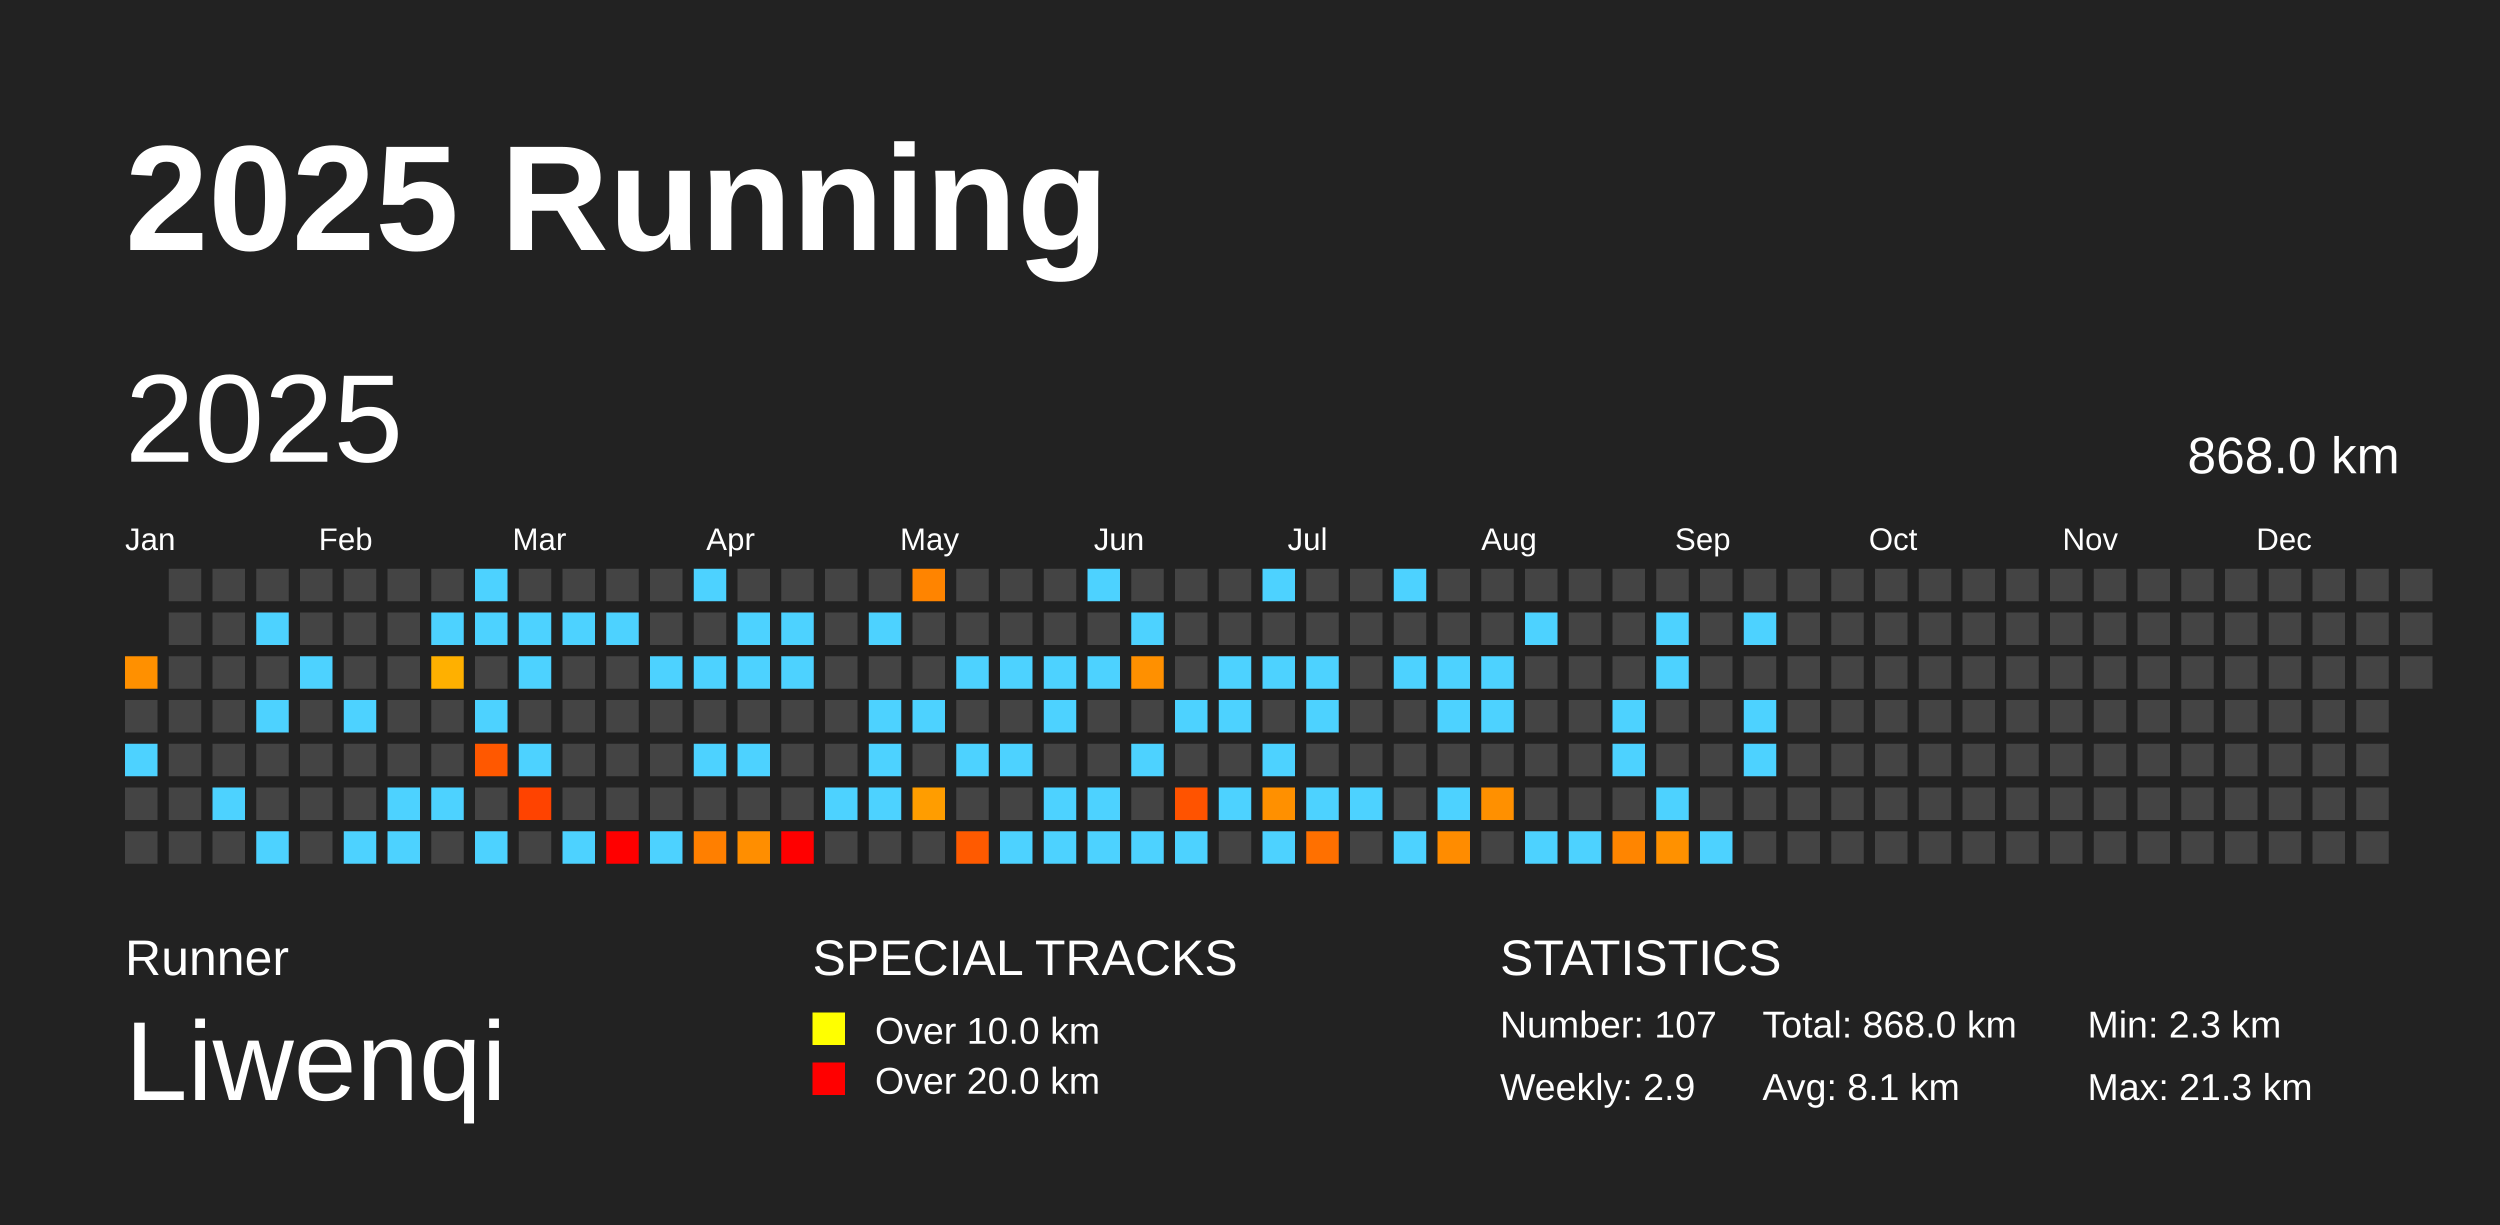
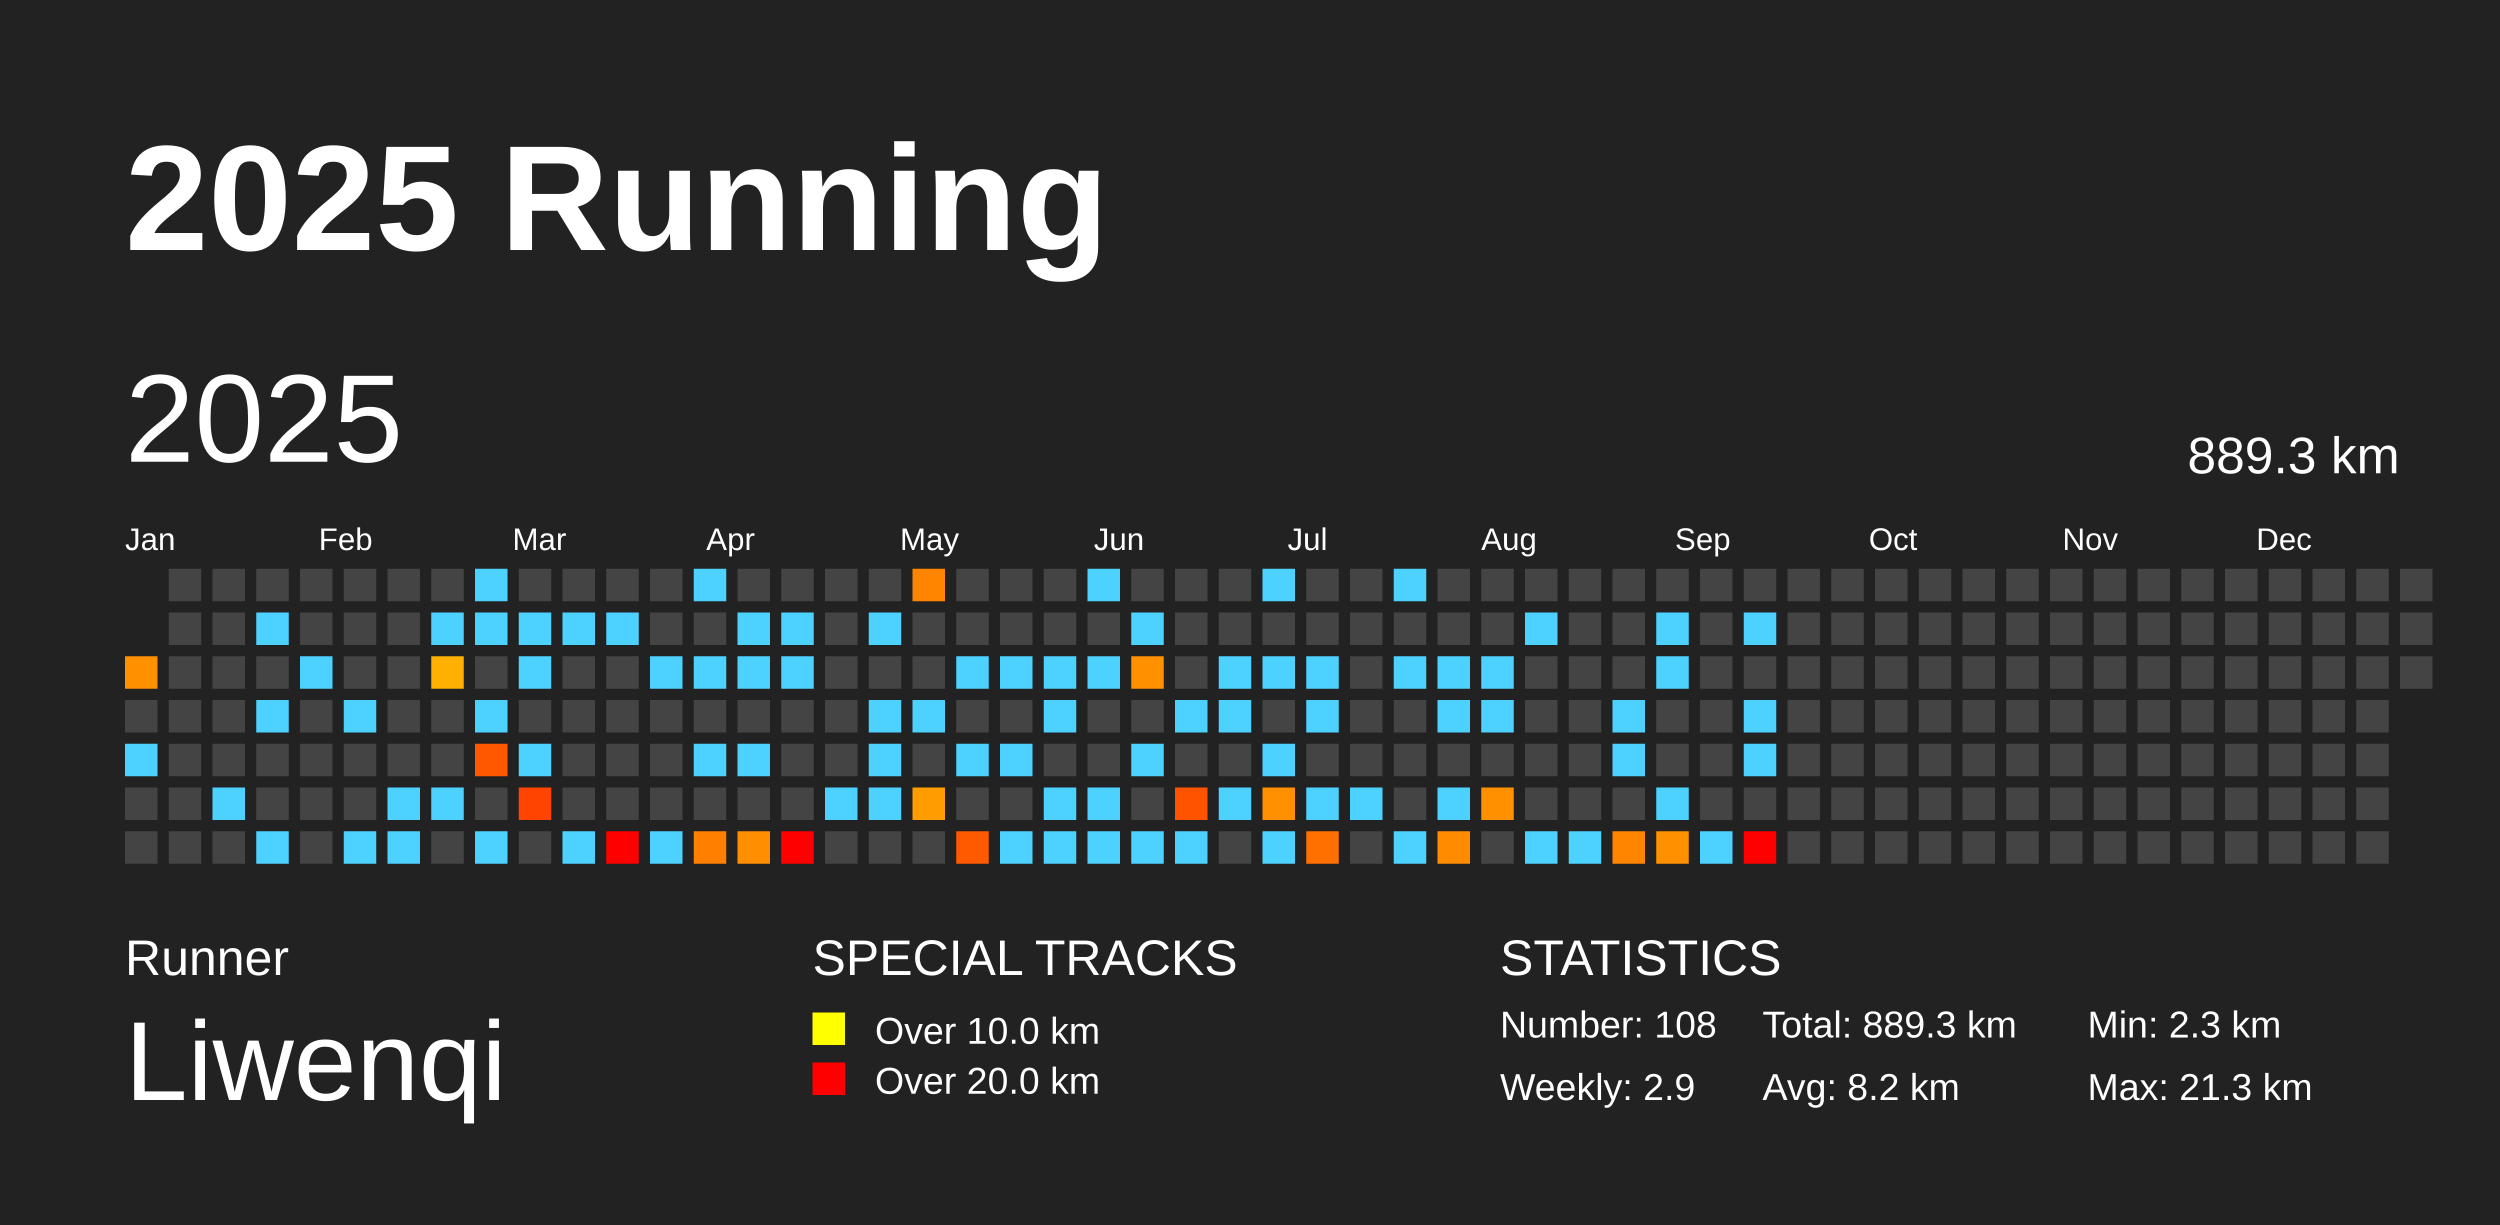
<svg xmlns="http://www.w3.org/2000/svg" baseProfile="full" height="98mm" version="1.1" viewBox="0,0,200,98" width="200mm">
  <defs />
  <rect fill="#222222" height="98" width="200" x="0" y="0" />
  <text fill="#FFFFFF" style="font-size:12px; font-family:Arial; font-weight:bold;" x="10" y="20">2025 Running</text>
  <text fill="#FFFFFF" style="font-size:4px; font-family:Arial" x="10" y="78">Runner</text>
  <text fill="#FFFFFF" style="font-size:9px; font-family:Arial" x="10" y="88">Liwenqi</text>
  <text fill="#FFFFFF" style="font-size:4px; font-family:Arial" x="65" y="78">SPECIAL TRACKS</text>
  <rect fill="yellow" height="2.6" width="2.6" x="65" y="81" />
  <text fill="#FFFFFF" style="font-size:3px; font-family:Arial" x="70" y="83.5">Over 10.0 km</text>
  <rect fill="red" height="2.6" width="2.6" x="65" y="85" />
  <text fill="#FFFFFF" style="font-size:3px; font-family:Arial" x="70" y="87.5">Over 20.0 km</text>
  <text fill="#FFFFFF" style="font-size:4px; font-family:Arial" x="120" y="78">STATISTICS</text>
-   <text fill="#FFFFFF" style="font-size:3px; font-family:Arial" x="120" y="83">Number: 107</text>
+   <text fill="#FFFFFF" style="font-size:3px; font-family:Arial" x="120" y="83">Number: 108</text>
  <text fill="#FFFFFF" style="font-size:3px; font-family:Arial" x="120" y="88">Weekly: 2.9</text>
-   <text fill="#FFFFFF" style="font-size:3px; font-family:Arial" x="141" y="83">Total: 868.0 km</text>
-   <text fill="#FFFFFF" style="font-size:3px; font-family:Arial" x="141" y="88">Avg: 8.1 km</text>
+   <text fill="#FFFFFF" style="font-size:3px; font-family:Arial" x="141" y="83">Total: 889.3 km</text>
+   <text fill="#FFFFFF" style="font-size:3px; font-family:Arial" x="141" y="88">Avg: 8.2 km</text>
  <text fill="#FFFFFF" style="font-size:3px; font-family:Arial" x="167" y="83">Min: 2.3 km</text>
  <text fill="#FFFFFF" style="font-size:3px; font-family:Arial" x="167" y="88">Max: 21.3 km</text>
  <text dominant-baseline="hanging" fill="#FFFFFF" style="font-size:10.0px; font-family:Arial;" x="10" y="30">2025</text>
-   <text dominant-baseline="hanging" fill="#FFFFFF" style="font-size:4.125px; font-family:Arial;" x="175" y="35">868.0 km</text>
+   <text dominant-baseline="hanging" fill="#FFFFFF" style="font-size:4.125px; font-family:Arial;" x="175" y="35">889.3 km</text>
  <text fill="#FFFFFF" style="font-size:2.5px; font-family:Arial" x="10.0" y="44">Jan</text>
  <text fill="#FFFFFF" style="font-size:2.5px; font-family:Arial" x="25.5" y="44">Feb</text>
  <text fill="#FFFFFF" style="font-size:2.5px; font-family:Arial" x="41.0" y="44">Mar</text>
  <text fill="#FFFFFF" style="font-size:2.5px; font-family:Arial" x="56.5" y="44">Apr</text>
  <text fill="#FFFFFF" style="font-size:2.5px; font-family:Arial" x="72.0" y="44">May</text>
  <text fill="#FFFFFF" style="font-size:2.5px; font-family:Arial" x="87.5" y="44">Jun</text>
  <text fill="#FFFFFF" style="font-size:2.5px; font-family:Arial" x="103.0" y="44">Jul</text>
  <text fill="#FFFFFF" style="font-size:2.5px; font-family:Arial" x="118.5" y="44">Aug</text>
  <text fill="#FFFFFF" style="font-size:2.5px; font-family:Arial" x="134.0" y="44">Sep</text>
  <text fill="#FFFFFF" style="font-size:2.5px; font-family:Arial" x="149.5" y="44">Oct</text>
  <text fill="#FFFFFF" style="font-size:2.5px; font-family:Arial" x="165.0" y="44">Nov</text>
  <text fill="#FFFFFF" style="font-size:2.5px; font-family:Arial" x="180.5" y="44">Dec</text>
  <rect fill="#ff9000" height="2.6" width="2.6" x="10.0" y="52.5" />
  <rect fill="#444444" height="2.6" width="2.6" x="10.0" y="56.0" />
  <rect fill="#4dd2ff" height="2.6" width="2.6" x="10.0" y="59.5" />
  <rect fill="#444444" height="2.6" width="2.6" x="10.0" y="63.0" />
  <rect fill="#444444" height="2.6" width="2.6" x="10.0" y="66.5" />
  <rect fill="#444444" height="2.6" width="2.6" x="13.5" y="45.5" />
  <rect fill="#444444" height="2.6" width="2.6" x="13.5" y="49.0" />
  <rect fill="#444444" height="2.6" width="2.6" x="13.5" y="52.5" />
  <rect fill="#444444" height="2.6" width="2.6" x="13.5" y="56.0" />
  <rect fill="#444444" height="2.6" width="2.6" x="13.5" y="59.5" />
  <rect fill="#444444" height="2.6" width="2.6" x="13.5" y="63.0" />
  <rect fill="#444444" height="2.6" width="2.6" x="13.5" y="66.5" />
  <rect fill="#444444" height="2.6" width="2.6" x="17.0" y="45.5" />
  <rect fill="#444444" height="2.6" width="2.6" x="17.0" y="49.0" />
  <rect fill="#444444" height="2.6" width="2.6" x="17.0" y="52.5" />
  <rect fill="#444444" height="2.6" width="2.6" x="17.0" y="56.0" />
  <rect fill="#444444" height="2.6" width="2.6" x="17.0" y="59.5" />
  <rect fill="#4dd2ff" height="2.6" width="2.6" x="17.0" y="63.0" />
  <rect fill="#444444" height="2.6" width="2.6" x="17.0" y="66.5" />
  <rect fill="#444444" height="2.6" width="2.6" x="20.5" y="45.5" />
  <rect fill="#4dd2ff" height="2.6" width="2.6" x="20.5" y="49.0" />
  <rect fill="#444444" height="2.6" width="2.6" x="20.5" y="52.5" />
  <rect fill="#4dd2ff" height="2.6" width="2.6" x="20.5" y="56.0" />
  <rect fill="#444444" height="2.6" width="2.6" x="20.5" y="59.5" />
  <rect fill="#444444" height="2.6" width="2.6" x="20.5" y="63.0" />
  <rect fill="#4dd2ff" height="2.6" width="2.6" x="20.5" y="66.5" />
  <rect fill="#444444" height="2.6" width="2.6" x="24.0" y="45.5" />
  <rect fill="#444444" height="2.6" width="2.6" x="24.0" y="49.0" />
  <rect fill="#4dd2ff" height="2.6" width="2.6" x="24.0" y="52.5" />
  <rect fill="#444444" height="2.6" width="2.6" x="24.0" y="56.0" />
  <rect fill="#444444" height="2.6" width="2.6" x="24.0" y="59.5" />
  <rect fill="#444444" height="2.6" width="2.6" x="24.0" y="63.0" />
  <rect fill="#444444" height="2.6" width="2.6" x="24.0" y="66.5" />
  <rect fill="#444444" height="2.6" width="2.6" x="27.5" y="45.5" />
  <rect fill="#444444" height="2.6" width="2.6" x="27.5" y="49.0" />
  <rect fill="#444444" height="2.6" width="2.6" x="27.5" y="52.5" />
  <rect fill="#4dd2ff" height="2.6" width="2.6" x="27.5" y="56.0" />
  <rect fill="#444444" height="2.6" width="2.6" x="27.5" y="59.5" />
  <rect fill="#444444" height="2.6" width="2.6" x="27.5" y="63.0" />
  <rect fill="#4dd2ff" height="2.6" width="2.6" x="27.5" y="66.5" />
  <rect fill="#444444" height="2.6" width="2.6" x="31.0" y="45.5" />
  <rect fill="#444444" height="2.6" width="2.6" x="31.0" y="49.0" />
  <rect fill="#444444" height="2.6" width="2.6" x="31.0" y="52.5" />
  <rect fill="#444444" height="2.6" width="2.6" x="31.0" y="56.0" />
  <rect fill="#444444" height="2.6" width="2.6" x="31.0" y="59.5" />
  <rect fill="#4dd2ff" height="2.6" width="2.6" x="31.0" y="63.0" />
  <rect fill="#4dd2ff" height="2.6" width="2.6" x="31.0" y="66.5" />
  <rect fill="#444444" height="2.6" width="2.6" x="34.5" y="45.5" />
  <rect fill="#4dd2ff" height="2.6" width="2.6" x="34.5" y="49.0" />
  <rect fill="#ffb000" height="2.6" width="2.6" x="34.5" y="52.5" />
  <rect fill="#444444" height="2.6" width="2.6" x="34.5" y="56.0" />
  <rect fill="#444444" height="2.6" width="2.6" x="34.5" y="59.5" />
  <rect fill="#4dd2ff" height="2.6" width="2.6" x="34.5" y="63.0" />
  <rect fill="#444444" height="2.6" width="2.6" x="34.5" y="66.5" />
  <rect fill="#4dd2ff" height="2.6" width="2.6" x="38.0" y="45.5" />
  <rect fill="#4dd2ff" height="2.6" width="2.6" x="38.0" y="49.0" />
  <rect fill="#444444" height="2.6" width="2.6" x="38.0" y="52.5" />
  <rect fill="#4dd2ff" height="2.6" width="2.6" x="38.0" y="56.0" />
  <rect fill="#ff5800" height="2.6" width="2.6" x="38.0" y="59.5" />
  <rect fill="#444444" height="2.6" width="2.6" x="38.0" y="63.0" />
  <rect fill="#4dd2ff" height="2.6" width="2.6" x="38.0" y="66.5" />
  <rect fill="#444444" height="2.6" width="2.6" x="41.5" y="45.5" />
  <rect fill="#4dd2ff" height="2.6" width="2.6" x="41.5" y="49.0" />
  <rect fill="#4dd2ff" height="2.6" width="2.6" x="41.5" y="52.5" />
  <rect fill="#444444" height="2.6" width="2.6" x="41.5" y="56.0" />
  <rect fill="#4dd2ff" height="2.6" width="2.6" x="41.5" y="59.5" />
  <rect fill="#ff4300" height="2.6" width="2.6" x="41.5" y="63.0" />
  <rect fill="#444444" height="2.6" width="2.6" x="41.5" y="66.5" />
  <rect fill="#444444" height="2.6" width="2.6" x="45.0" y="45.5" />
  <rect fill="#4dd2ff" height="2.6" width="2.6" x="45.0" y="49.0" />
  <rect fill="#444444" height="2.6" width="2.6" x="45.0" y="52.5" />
  <rect fill="#444444" height="2.6" width="2.6" x="45.0" y="56.0" />
  <rect fill="#444444" height="2.6" width="2.6" x="45.0" y="59.5" />
  <rect fill="#444444" height="2.6" width="2.6" x="45.0" y="63.0" />
  <rect fill="#4dd2ff" height="2.6" width="2.6" x="45.0" y="66.5" />
  <rect fill="#444444" height="2.6" width="2.6" x="48.5" y="45.5" />
  <rect fill="#4dd2ff" height="2.6" width="2.6" x="48.5" y="49.0" />
  <rect fill="#444444" height="2.6" width="2.6" x="48.5" y="52.5" />
  <rect fill="#444444" height="2.6" width="2.6" x="48.5" y="56.0" />
  <rect fill="#444444" height="2.6" width="2.6" x="48.5" y="59.5" />
  <rect fill="#444444" height="2.6" width="2.6" x="48.5" y="63.0" />
  <rect fill="red" height="2.6" width="2.6" x="48.5" y="66.5" />
  <rect fill="#444444" height="2.6" width="2.6" x="52.0" y="45.5" />
  <rect fill="#444444" height="2.6" width="2.6" x="52.0" y="49.0" />
  <rect fill="#4dd2ff" height="2.6" width="2.6" x="52.0" y="52.5" />
  <rect fill="#444444" height="2.6" width="2.6" x="52.0" y="56.0" />
  <rect fill="#444444" height="2.6" width="2.6" x="52.0" y="59.5" />
  <rect fill="#444444" height="2.6" width="2.6" x="52.0" y="63.0" />
  <rect fill="#4dd2ff" height="2.6" width="2.6" x="52.0" y="66.5" />
  <rect fill="#4dd2ff" height="2.6" width="2.6" x="55.5" y="45.5" />
  <rect fill="#444444" height="2.6" width="2.6" x="55.5" y="49.0" />
  <rect fill="#4dd2ff" height="2.6" width="2.6" x="55.5" y="52.5" />
  <rect fill="#444444" height="2.6" width="2.6" x="55.5" y="56.0" />
  <rect fill="#4dd2ff" height="2.6" width="2.6" x="55.5" y="59.5" />
  <rect fill="#444444" height="2.6" width="2.6" x="55.5" y="63.0" />
  <rect fill="#ff7f00" height="2.6" width="2.6" x="55.5" y="66.5" />
  <rect fill="#444444" height="2.6" width="2.6" x="59.0" y="45.5" />
  <rect fill="#4dd2ff" height="2.6" width="2.6" x="59.0" y="49.0" />
  <rect fill="#4dd2ff" height="2.6" width="2.6" x="59.0" y="52.5" />
  <rect fill="#444444" height="2.6" width="2.6" x="59.0" y="56.0" />
  <rect fill="#4dd2ff" height="2.6" width="2.6" x="59.0" y="59.5" />
  <rect fill="#444444" height="2.6" width="2.6" x="59.0" y="63.0" />
  <rect fill="#ff8e00" height="2.6" width="2.6" x="59.0" y="66.5" />
  <rect fill="#444444" height="2.6" width="2.6" x="62.5" y="45.5" />
  <rect fill="#4dd2ff" height="2.6" width="2.6" x="62.5" y="49.0" />
  <rect fill="#4dd2ff" height="2.6" width="2.6" x="62.5" y="52.5" />
  <rect fill="#444444" height="2.6" width="2.6" x="62.5" y="56.0" />
  <rect fill="#444444" height="2.6" width="2.6" x="62.5" y="59.5" />
  <rect fill="#444444" height="2.6" width="2.6" x="62.5" y="63.0" />
  <rect fill="red" height="2.6" width="2.6" x="62.5" y="66.5" />
  <rect fill="#444444" height="2.6" width="2.6" x="66.0" y="45.5" />
  <rect fill="#444444" height="2.6" width="2.6" x="66.0" y="49.0" />
  <rect fill="#444444" height="2.6" width="2.6" x="66.0" y="52.5" />
  <rect fill="#444444" height="2.6" width="2.6" x="66.0" y="56.0" />
  <rect fill="#444444" height="2.6" width="2.6" x="66.0" y="59.5" />
  <rect fill="#4dd2ff" height="2.6" width="2.6" x="66.0" y="63.0" />
  <rect fill="#444444" height="2.6" width="2.6" x="66.0" y="66.5" />
  <rect fill="#444444" height="2.6" width="2.6" x="69.5" y="45.5" />
  <rect fill="#4dd2ff" height="2.6" width="2.6" x="69.5" y="49.0" />
  <rect fill="#444444" height="2.6" width="2.6" x="69.5" y="52.5" />
  <rect fill="#4dd2ff" height="2.6" width="2.6" x="69.5" y="56.0" />
  <rect fill="#4dd2ff" height="2.6" width="2.6" x="69.5" y="59.5" />
  <rect fill="#4dd2ff" height="2.6" width="2.6" x="69.5" y="63.0" />
  <rect fill="#444444" height="2.6" width="2.6" x="69.5" y="66.5" />
  <rect fill="#ff8400" height="2.6" width="2.6" x="73.0" y="45.5" />
  <rect fill="#444444" height="2.6" width="2.6" x="73.0" y="49.0" />
  <rect fill="#444444" height="2.6" width="2.6" x="73.0" y="52.5" />
  <rect fill="#4dd2ff" height="2.6" width="2.6" x="73.0" y="56.0" />
  <rect fill="#444444" height="2.6" width="2.6" x="73.0" y="59.5" />
  <rect fill="#ff9d00" height="2.6" width="2.6" x="73.0" y="63.0" />
  <rect fill="#444444" height="2.6" width="2.6" x="73.0" y="66.5" />
  <rect fill="#444444" height="2.6" width="2.6" x="76.5" y="45.5" />
  <rect fill="#444444" height="2.6" width="2.6" x="76.5" y="49.0" />
  <rect fill="#4dd2ff" height="2.6" width="2.6" x="76.5" y="52.5" />
  <rect fill="#444444" height="2.6" width="2.6" x="76.5" y="56.0" />
  <rect fill="#4dd2ff" height="2.6" width="2.6" x="76.5" y="59.5" />
  <rect fill="#444444" height="2.6" width="2.6" x="76.5" y="63.0" />
  <rect fill="#ff5a00" height="2.6" width="2.6" x="76.5" y="66.5" />
  <rect fill="#444444" height="2.6" width="2.6" x="80.0" y="45.5" />
  <rect fill="#444444" height="2.6" width="2.6" x="80.0" y="49.0" />
  <rect fill="#4dd2ff" height="2.6" width="2.6" x="80.0" y="52.5" />
  <rect fill="#444444" height="2.6" width="2.6" x="80.0" y="56.0" />
  <rect fill="#4dd2ff" height="2.6" width="2.6" x="80.0" y="59.5" />
  <rect fill="#444444" height="2.6" width="2.6" x="80.0" y="63.0" />
  <rect fill="#4dd2ff" height="2.6" width="2.6" x="80.0" y="66.5" />
  <rect fill="#444444" height="2.6" width="2.6" x="83.5" y="45.5" />
  <rect fill="#444444" height="2.6" width="2.6" x="83.5" y="49.0" />
  <rect fill="#4dd2ff" height="2.6" width="2.6" x="83.5" y="52.5" />
  <rect fill="#4dd2ff" height="2.6" width="2.6" x="83.5" y="56.0" />
  <rect fill="#444444" height="2.6" width="2.6" x="83.5" y="59.5" />
  <rect fill="#4dd2ff" height="2.6" width="2.6" x="83.5" y="63.0" />
  <rect fill="#4dd2ff" height="2.6" width="2.6" x="83.5" y="66.5" />
  <rect fill="#4dd2ff" height="2.6" width="2.6" x="87.0" y="45.5" />
  <rect fill="#444444" height="2.6" width="2.6" x="87.0" y="49.0" />
  <rect fill="#4dd2ff" height="2.6" width="2.6" x="87.0" y="52.5" />
  <rect fill="#444444" height="2.6" width="2.6" x="87.0" y="56.0" />
  <rect fill="#444444" height="2.6" width="2.6" x="87.0" y="59.5" />
  <rect fill="#4dd2ff" height="2.6" width="2.6" x="87.0" y="63.0" />
  <rect fill="#4dd2ff" height="2.6" width="2.6" x="87.0" y="66.5" />
  <rect fill="#444444" height="2.6" width="2.6" x="90.5" y="45.5" />
  <rect fill="#4dd2ff" height="2.6" width="2.6" x="90.5" y="49.0" />
  <rect fill="#ff9000" height="2.6" width="2.6" x="90.5" y="52.5" />
  <rect fill="#444444" height="2.6" width="2.6" x="90.5" y="56.0" />
  <rect fill="#4dd2ff" height="2.6" width="2.6" x="90.5" y="59.5" />
  <rect fill="#444444" height="2.6" width="2.6" x="90.5" y="63.0" />
  <rect fill="#4dd2ff" height="2.6" width="2.6" x="90.5" y="66.5" />
  <rect fill="#444444" height="2.6" width="2.6" x="94.0" y="45.5" />
  <rect fill="#444444" height="2.6" width="2.6" x="94.0" y="49.0" />
  <rect fill="#444444" height="2.6" width="2.6" x="94.0" y="52.5" />
  <rect fill="#4dd2ff" height="2.6" width="2.6" x="94.0" y="56.0" />
  <rect fill="#444444" height="2.6" width="2.6" x="94.0" y="59.5" />
  <rect fill="#ff5300" height="2.6" width="2.6" x="94.0" y="63.0" />
  <rect fill="#4dd2ff" height="2.6" width="2.6" x="94.0" y="66.5" />
  <rect fill="#444444" height="2.6" width="2.6" x="97.5" y="45.5" />
  <rect fill="#444444" height="2.6" width="2.6" x="97.5" y="49.0" />
  <rect fill="#4dd2ff" height="2.6" width="2.6" x="97.5" y="52.5" />
  <rect fill="#4dd2ff" height="2.6" width="2.6" x="97.5" y="56.0" />
  <rect fill="#444444" height="2.6" width="2.6" x="97.5" y="59.5" />
  <rect fill="#4dd2ff" height="2.6" width="2.6" x="97.5" y="63.0" />
  <rect fill="#444444" height="2.6" width="2.6" x="97.5" y="66.5" />
  <rect fill="#4dd2ff" height="2.6" width="2.6" x="101.0" y="45.5" />
  <rect fill="#444444" height="2.6" width="2.6" x="101.0" y="49.0" />
  <rect fill="#4dd2ff" height="2.6" width="2.6" x="101.0" y="52.5" />
  <rect fill="#444444" height="2.6" width="2.6" x="101.0" y="56.0" />
  <rect fill="#4dd2ff" height="2.6" width="2.6" x="101.0" y="59.5" />
  <rect fill="#ff9000" height="2.6" width="2.6" x="101.0" y="63.0" />
  <rect fill="#4dd2ff" height="2.6" width="2.6" x="101.0" y="66.5" />
  <rect fill="#444444" height="2.6" width="2.6" x="104.5" y="45.5" />
  <rect fill="#444444" height="2.6" width="2.6" x="104.5" y="49.0" />
  <rect fill="#4dd2ff" height="2.6" width="2.6" x="104.5" y="52.5" />
  <rect fill="#4dd2ff" height="2.6" width="2.6" x="104.5" y="56.0" />
  <rect fill="#444444" height="2.6" width="2.6" x="104.5" y="59.5" />
  <rect fill="#4dd2ff" height="2.6" width="2.6" x="104.5" y="63.0" />
  <rect fill="#ff7000" height="2.6" width="2.6" x="104.5" y="66.5" />
  <rect fill="#444444" height="2.6" width="2.6" x="108.0" y="45.5" />
  <rect fill="#444444" height="2.6" width="2.6" x="108.0" y="49.0" />
  <rect fill="#444444" height="2.6" width="2.6" x="108.0" y="52.5" />
  <rect fill="#444444" height="2.6" width="2.6" x="108.0" y="56.0" />
  <rect fill="#444444" height="2.6" width="2.6" x="108.0" y="59.5" />
  <rect fill="#4dd2ff" height="2.6" width="2.6" x="108.0" y="63.0" />
  <rect fill="#444444" height="2.6" width="2.6" x="108.0" y="66.5" />
  <rect fill="#4dd2ff" height="2.6" width="2.6" x="111.5" y="45.5" />
  <rect fill="#444444" height="2.6" width="2.6" x="111.5" y="49.0" />
  <rect fill="#4dd2ff" height="2.6" width="2.6" x="111.5" y="52.5" />
  <rect fill="#444444" height="2.6" width="2.6" x="111.5" y="56.0" />
  <rect fill="#444444" height="2.6" width="2.6" x="111.5" y="59.5" />
  <rect fill="#444444" height="2.6" width="2.6" x="111.5" y="63.0" />
  <rect fill="#4dd2ff" height="2.6" width="2.6" x="111.5" y="66.5" />
  <rect fill="#444444" height="2.6" width="2.6" x="115.0" y="45.5" />
  <rect fill="#444444" height="2.6" width="2.6" x="115.0" y="49.0" />
  <rect fill="#4dd2ff" height="2.6" width="2.6" x="115.0" y="52.5" />
  <rect fill="#4dd2ff" height="2.6" width="2.6" x="115.0" y="56.0" />
  <rect fill="#444444" height="2.6" width="2.6" x="115.0" y="59.5" />
  <rect fill="#4dd2ff" height="2.6" width="2.6" x="115.0" y="63.0" />
  <rect fill="#ff8c00" height="2.6" width="2.6" x="115.0" y="66.5" />
  <rect fill="#444444" height="2.6" width="2.6" x="118.5" y="45.5" />
  <rect fill="#444444" height="2.6" width="2.6" x="118.5" y="49.0" />
  <rect fill="#4dd2ff" height="2.6" width="2.6" x="118.5" y="52.5" />
  <rect fill="#4dd2ff" height="2.6" width="2.6" x="118.5" y="56.0" />
  <rect fill="#444444" height="2.6" width="2.6" x="118.5" y="59.5" />
  <rect fill="#ff9000" height="2.6" width="2.6" x="118.5" y="63.0" />
  <rect fill="#444444" height="2.6" width="2.6" x="118.5" y="66.5" />
  <rect fill="#444444" height="2.6" width="2.6" x="122.0" y="45.5" />
  <rect fill="#4dd2ff" height="2.6" width="2.6" x="122.0" y="49.0" />
  <rect fill="#444444" height="2.6" width="2.6" x="122.0" y="52.5" />
  <rect fill="#444444" height="2.6" width="2.6" x="122.0" y="56.0" />
  <rect fill="#444444" height="2.6" width="2.6" x="122.0" y="59.5" />
  <rect fill="#444444" height="2.6" width="2.6" x="122.0" y="63.0" />
  <rect fill="#4dd2ff" height="2.6" width="2.6" x="122.0" y="66.5" />
  <rect fill="#444444" height="2.6" width="2.6" x="125.5" y="45.5" />
  <rect fill="#444444" height="2.6" width="2.6" x="125.5" y="49.0" />
  <rect fill="#444444" height="2.6" width="2.6" x="125.5" y="52.5" />
  <rect fill="#444444" height="2.6" width="2.6" x="125.5" y="56.0" />
  <rect fill="#444444" height="2.6" width="2.6" x="125.5" y="59.5" />
  <rect fill="#444444" height="2.6" width="2.6" x="125.5" y="63.0" />
  <rect fill="#4dd2ff" height="2.6" width="2.6" x="125.5" y="66.5" />
  <rect fill="#444444" height="2.6" width="2.6" x="129.0" y="45.5" />
  <rect fill="#444444" height="2.6" width="2.6" x="129.0" y="49.0" />
  <rect fill="#444444" height="2.6" width="2.6" x="129.0" y="52.5" />
  <rect fill="#4dd2ff" height="2.6" width="2.6" x="129.0" y="56.0" />
  <rect fill="#4dd2ff" height="2.6" width="2.6" x="129.0" y="59.5" />
  <rect fill="#444444" height="2.6" width="2.6" x="129.0" y="63.0" />
  <rect fill="#ff8500" height="2.6" width="2.6" x="129.0" y="66.5" />
  <rect fill="#444444" height="2.6" width="2.6" x="132.5" y="45.5" />
  <rect fill="#4dd2ff" height="2.6" width="2.6" x="132.5" y="49.0" />
  <rect fill="#4dd2ff" height="2.6" width="2.6" x="132.5" y="52.5" />
  <rect fill="#444444" height="2.6" width="2.6" x="132.5" y="56.0" />
  <rect fill="#444444" height="2.6" width="2.6" x="132.5" y="59.5" />
  <rect fill="#4dd2ff" height="2.6" width="2.6" x="132.5" y="63.0" />
  <rect fill="#ff9100" height="2.6" width="2.6" x="132.5" y="66.5" />
  <rect fill="#444444" height="2.6" width="2.6" x="136.0" y="45.5" />
  <rect fill="#444444" height="2.6" width="2.6" x="136.0" y="49.0" />
  <rect fill="#444444" height="2.6" width="2.6" x="136.0" y="52.5" />
  <rect fill="#444444" height="2.6" width="2.6" x="136.0" y="56.0" />
  <rect fill="#444444" height="2.6" width="2.6" x="136.0" y="59.5" />
  <rect fill="#444444" height="2.6" width="2.6" x="136.0" y="63.0" />
  <rect fill="#4dd2ff" height="2.6" width="2.6" x="136.0" y="66.5" />
  <rect fill="#444444" height="2.6" width="2.6" x="139.5" y="45.5" />
  <rect fill="#4dd2ff" height="2.6" width="2.6" x="139.5" y="49.0" />
  <rect fill="#444444" height="2.6" width="2.6" x="139.5" y="52.5" />
  <rect fill="#4dd2ff" height="2.6" width="2.6" x="139.5" y="56.0" />
  <rect fill="#4dd2ff" height="2.6" width="2.6" x="139.5" y="59.5" />
  <rect fill="#444444" height="2.6" width="2.6" x="139.5" y="63.0" />
-   <rect fill="#444444" height="2.6" width="2.6" x="139.5" y="66.5" />
+   <rect fill="red" height="2.6" width="2.6" x="139.5" y="66.5" />
  <rect fill="#444444" height="2.6" width="2.6" x="143.0" y="45.5" />
  <rect fill="#444444" height="2.6" width="2.6" x="143.0" y="49.0" />
  <rect fill="#444444" height="2.6" width="2.6" x="143.0" y="52.5" />
  <rect fill="#444444" height="2.6" width="2.6" x="143.0" y="56.0" />
  <rect fill="#444444" height="2.6" width="2.6" x="143.0" y="59.5" />
  <rect fill="#444444" height="2.6" width="2.6" x="143.0" y="63.0" />
  <rect fill="#444444" height="2.6" width="2.6" x="143.0" y="66.5" />
  <rect fill="#444444" height="2.6" width="2.6" x="146.5" y="45.5" />
  <rect fill="#444444" height="2.6" width="2.6" x="146.5" y="49.0" />
  <rect fill="#444444" height="2.6" width="2.6" x="146.5" y="52.5" />
  <rect fill="#444444" height="2.6" width="2.6" x="146.5" y="56.0" />
  <rect fill="#444444" height="2.6" width="2.6" x="146.5" y="59.5" />
  <rect fill="#444444" height="2.6" width="2.6" x="146.5" y="63.0" />
  <rect fill="#444444" height="2.6" width="2.6" x="146.5" y="66.5" />
  <rect fill="#444444" height="2.6" width="2.6" x="150.0" y="45.5" />
  <rect fill="#444444" height="2.6" width="2.6" x="150.0" y="49.0" />
  <rect fill="#444444" height="2.6" width="2.6" x="150.0" y="52.5" />
  <rect fill="#444444" height="2.6" width="2.6" x="150.0" y="56.0" />
  <rect fill="#444444" height="2.6" width="2.6" x="150.0" y="59.5" />
  <rect fill="#444444" height="2.6" width="2.6" x="150.0" y="63.0" />
  <rect fill="#444444" height="2.6" width="2.6" x="150.0" y="66.5" />
  <rect fill="#444444" height="2.6" width="2.6" x="153.5" y="45.5" />
  <rect fill="#444444" height="2.6" width="2.6" x="153.5" y="49.0" />
  <rect fill="#444444" height="2.6" width="2.6" x="153.5" y="52.5" />
  <rect fill="#444444" height="2.6" width="2.6" x="153.5" y="56.0" />
  <rect fill="#444444" height="2.6" width="2.6" x="153.5" y="59.5" />
  <rect fill="#444444" height="2.6" width="2.6" x="153.5" y="63.0" />
  <rect fill="#444444" height="2.6" width="2.6" x="153.5" y="66.5" />
  <rect fill="#444444" height="2.6" width="2.6" x="157.0" y="45.5" />
  <rect fill="#444444" height="2.6" width="2.6" x="157.0" y="49.0" />
  <rect fill="#444444" height="2.6" width="2.6" x="157.0" y="52.5" />
  <rect fill="#444444" height="2.6" width="2.6" x="157.0" y="56.0" />
  <rect fill="#444444" height="2.6" width="2.6" x="157.0" y="59.5" />
  <rect fill="#444444" height="2.6" width="2.6" x="157.0" y="63.0" />
  <rect fill="#444444" height="2.6" width="2.6" x="157.0" y="66.5" />
  <rect fill="#444444" height="2.6" width="2.6" x="160.5" y="45.5" />
  <rect fill="#444444" height="2.6" width="2.6" x="160.5" y="49.0" />
  <rect fill="#444444" height="2.6" width="2.6" x="160.5" y="52.5" />
  <rect fill="#444444" height="2.6" width="2.6" x="160.5" y="56.0" />
  <rect fill="#444444" height="2.6" width="2.6" x="160.5" y="59.5" />
  <rect fill="#444444" height="2.6" width="2.6" x="160.5" y="63.0" />
  <rect fill="#444444" height="2.6" width="2.6" x="160.5" y="66.5" />
  <rect fill="#444444" height="2.6" width="2.6" x="164.0" y="45.5" />
  <rect fill="#444444" height="2.6" width="2.6" x="164.0" y="49.0" />
  <rect fill="#444444" height="2.6" width="2.6" x="164.0" y="52.5" />
  <rect fill="#444444" height="2.6" width="2.6" x="164.0" y="56.0" />
  <rect fill="#444444" height="2.6" width="2.6" x="164.0" y="59.5" />
  <rect fill="#444444" height="2.6" width="2.6" x="164.0" y="63.0" />
  <rect fill="#444444" height="2.6" width="2.6" x="164.0" y="66.5" />
  <rect fill="#444444" height="2.6" width="2.6" x="167.5" y="45.5" />
  <rect fill="#444444" height="2.6" width="2.6" x="167.5" y="49.0" />
  <rect fill="#444444" height="2.6" width="2.6" x="167.5" y="52.5" />
  <rect fill="#444444" height="2.6" width="2.6" x="167.5" y="56.0" />
  <rect fill="#444444" height="2.6" width="2.6" x="167.5" y="59.5" />
  <rect fill="#444444" height="2.6" width="2.6" x="167.5" y="63.0" />
  <rect fill="#444444" height="2.6" width="2.6" x="167.5" y="66.5" />
  <rect fill="#444444" height="2.6" width="2.6" x="171.0" y="45.5" />
  <rect fill="#444444" height="2.6" width="2.6" x="171.0" y="49.0" />
  <rect fill="#444444" height="2.6" width="2.6" x="171.0" y="52.5" />
  <rect fill="#444444" height="2.6" width="2.6" x="171.0" y="56.0" />
  <rect fill="#444444" height="2.6" width="2.6" x="171.0" y="59.5" />
  <rect fill="#444444" height="2.6" width="2.6" x="171.0" y="63.0" />
  <rect fill="#444444" height="2.6" width="2.6" x="171.0" y="66.5" />
  <rect fill="#444444" height="2.6" width="2.6" x="174.5" y="45.5" />
  <rect fill="#444444" height="2.6" width="2.6" x="174.5" y="49.0" />
  <rect fill="#444444" height="2.6" width="2.6" x="174.5" y="52.5" />
  <rect fill="#444444" height="2.6" width="2.6" x="174.5" y="56.0" />
  <rect fill="#444444" height="2.6" width="2.6" x="174.5" y="59.5" />
  <rect fill="#444444" height="2.6" width="2.6" x="174.5" y="63.0" />
  <rect fill="#444444" height="2.6" width="2.6" x="174.5" y="66.5" />
  <rect fill="#444444" height="2.6" width="2.6" x="178.0" y="45.5" />
  <rect fill="#444444" height="2.6" width="2.6" x="178.0" y="49.0" />
  <rect fill="#444444" height="2.6" width="2.6" x="178.0" y="52.5" />
  <rect fill="#444444" height="2.6" width="2.6" x="178.0" y="56.0" />
  <rect fill="#444444" height="2.6" width="2.6" x="178.0" y="59.5" />
  <rect fill="#444444" height="2.6" width="2.6" x="178.0" y="63.0" />
  <rect fill="#444444" height="2.6" width="2.6" x="178.0" y="66.5" />
  <rect fill="#444444" height="2.6" width="2.6" x="181.5" y="45.5" />
  <rect fill="#444444" height="2.6" width="2.6" x="181.5" y="49.0" />
  <rect fill="#444444" height="2.6" width="2.6" x="181.5" y="52.5" />
  <rect fill="#444444" height="2.6" width="2.6" x="181.5" y="56.0" />
  <rect fill="#444444" height="2.6" width="2.6" x="181.5" y="59.5" />
  <rect fill="#444444" height="2.6" width="2.6" x="181.5" y="63.0" />
  <rect fill="#444444" height="2.6" width="2.6" x="181.5" y="66.5" />
  <rect fill="#444444" height="2.6" width="2.6" x="185.0" y="45.5" />
  <rect fill="#444444" height="2.6" width="2.6" x="185.0" y="49.0" />
  <rect fill="#444444" height="2.6" width="2.6" x="185.0" y="52.5" />
  <rect fill="#444444" height="2.6" width="2.6" x="185.0" y="56.0" />
  <rect fill="#444444" height="2.6" width="2.6" x="185.0" y="59.5" />
  <rect fill="#444444" height="2.6" width="2.6" x="185.0" y="63.0" />
  <rect fill="#444444" height="2.6" width="2.6" x="185.0" y="66.5" />
  <rect fill="#444444" height="2.6" width="2.6" x="188.5" y="45.5" />
  <rect fill="#444444" height="2.6" width="2.6" x="188.5" y="49.0" />
  <rect fill="#444444" height="2.6" width="2.6" x="188.5" y="52.5" />
  <rect fill="#444444" height="2.6" width="2.6" x="188.5" y="56.0" />
  <rect fill="#444444" height="2.6" width="2.6" x="188.5" y="59.5" />
  <rect fill="#444444" height="2.6" width="2.6" x="188.5" y="63.0" />
  <rect fill="#444444" height="2.6" width="2.6" x="188.5" y="66.5" />
  <rect fill="#444444" height="2.6" width="2.6" x="192.0" y="45.5" />
  <rect fill="#444444" height="2.6" width="2.6" x="192.0" y="49.0" />
  <rect fill="#444444" height="2.6" width="2.6" x="192.0" y="52.5" />
</svg>
